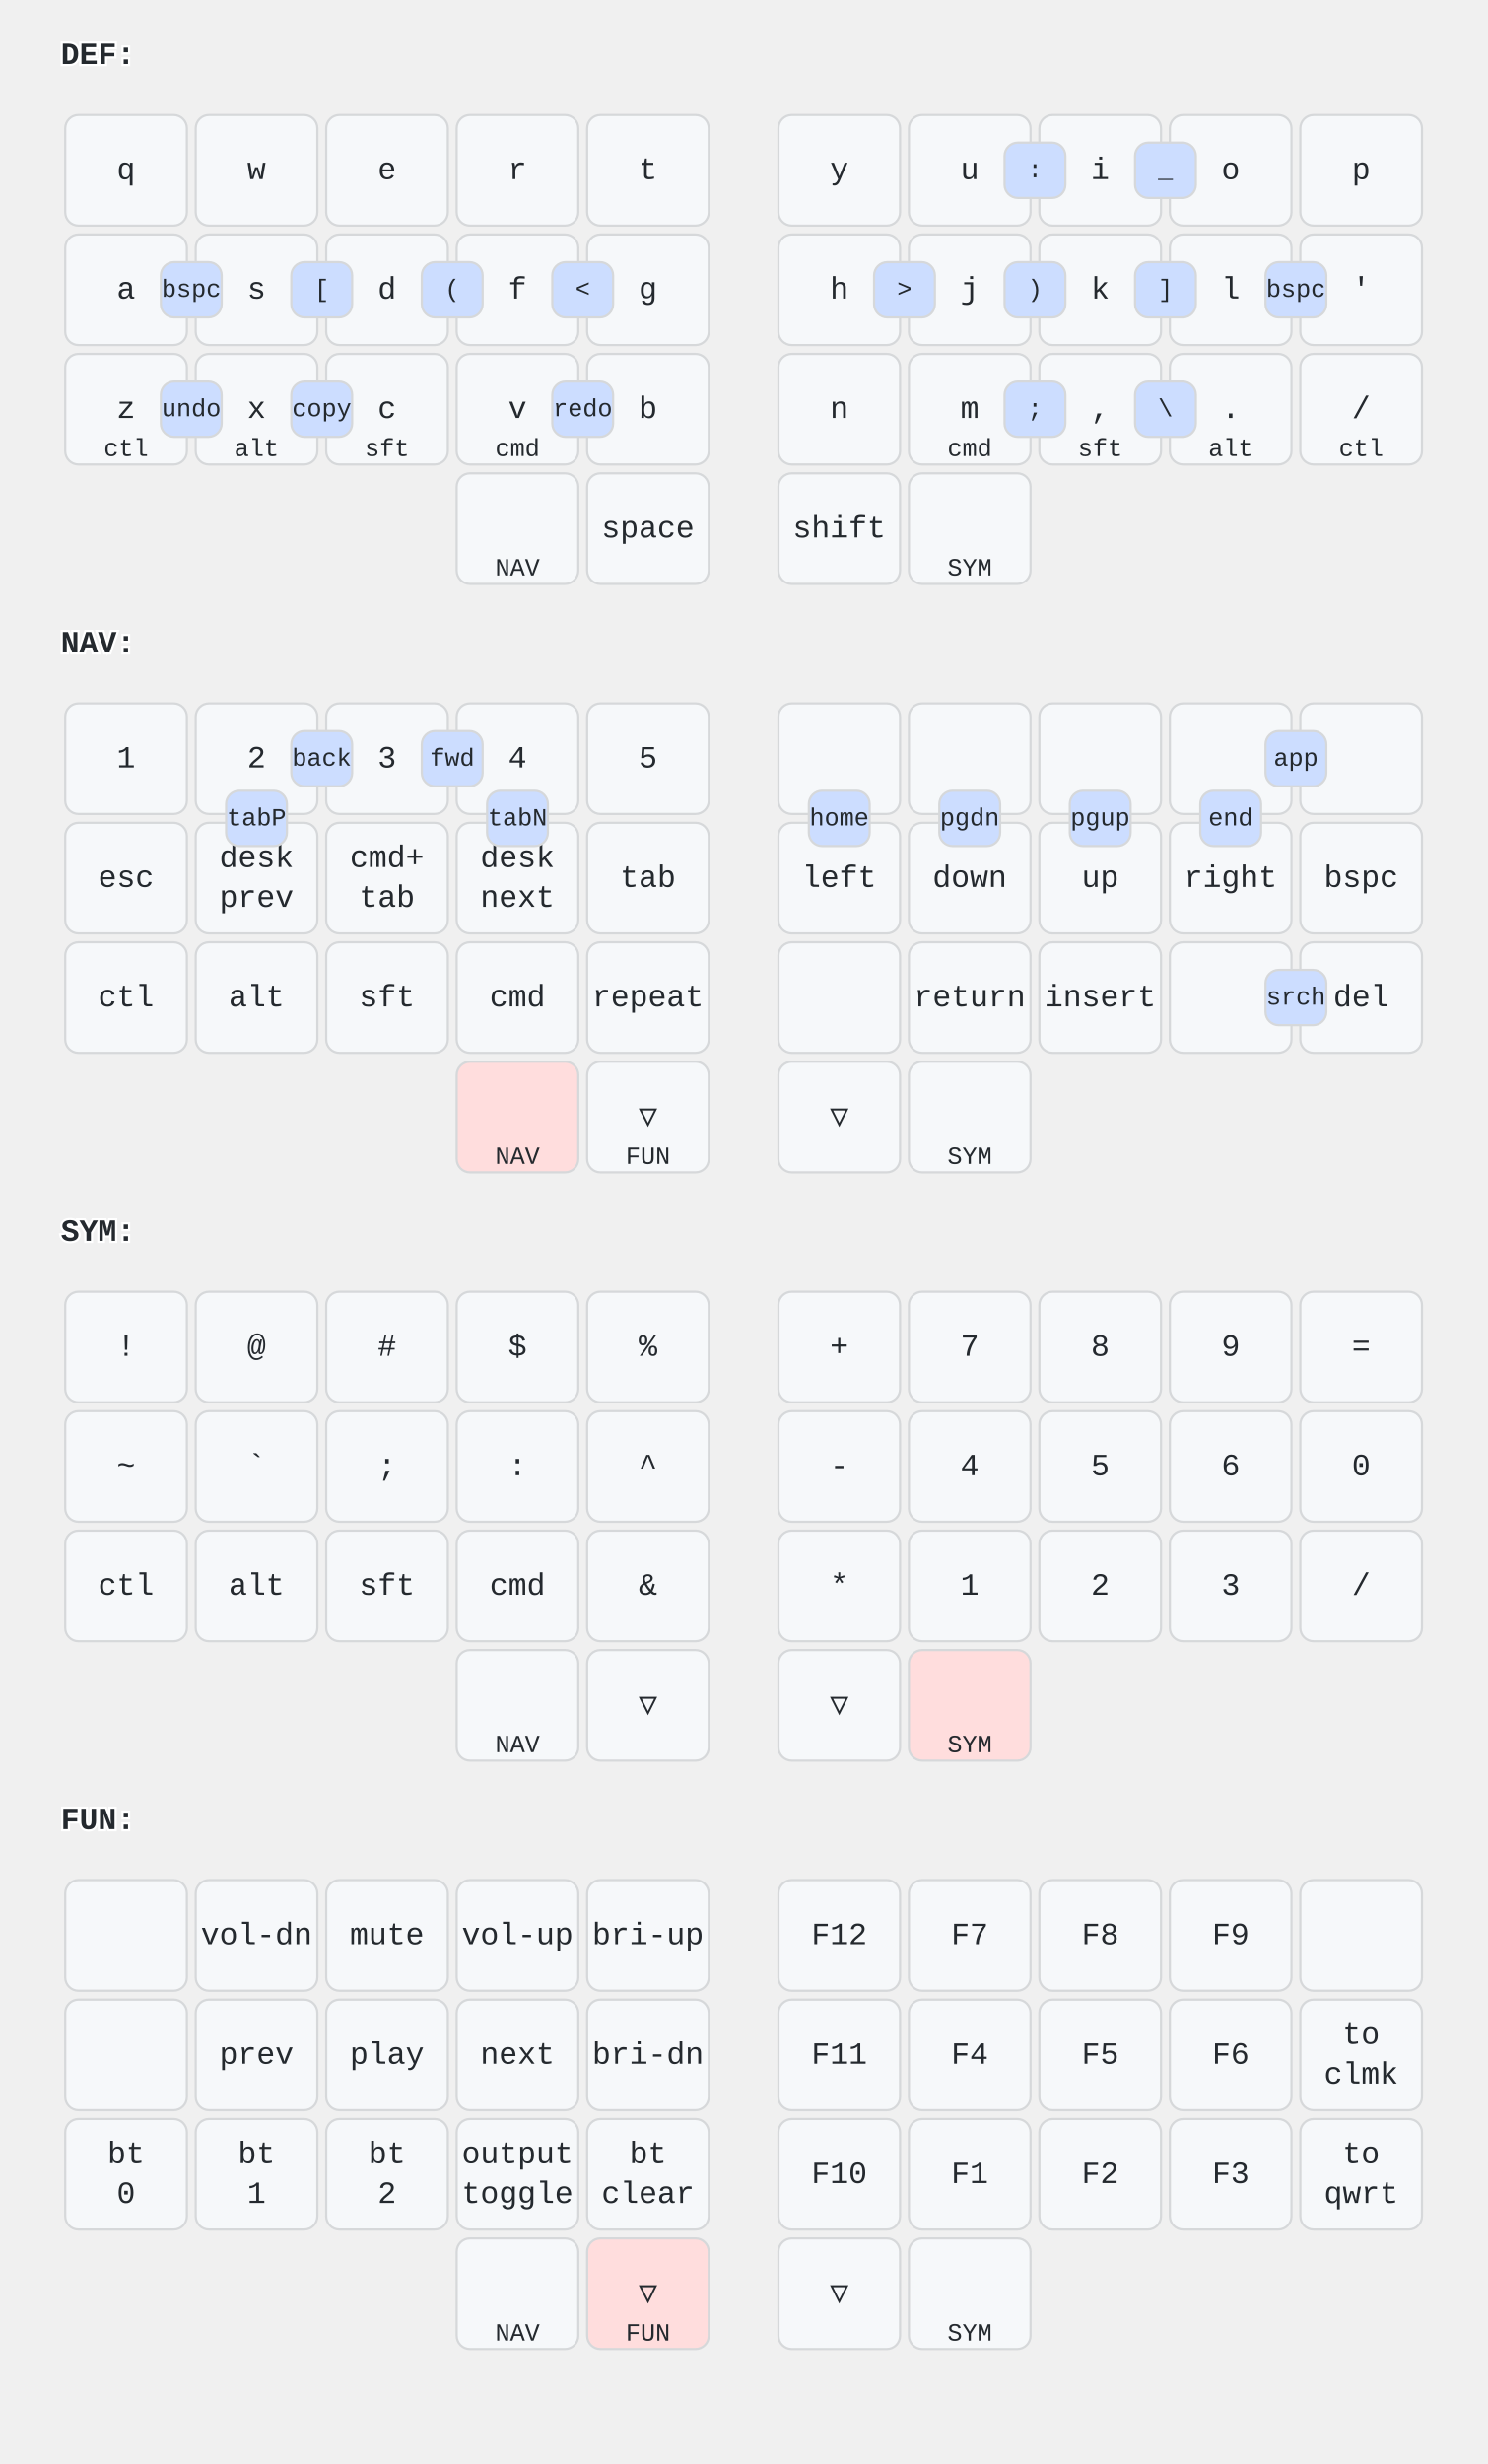
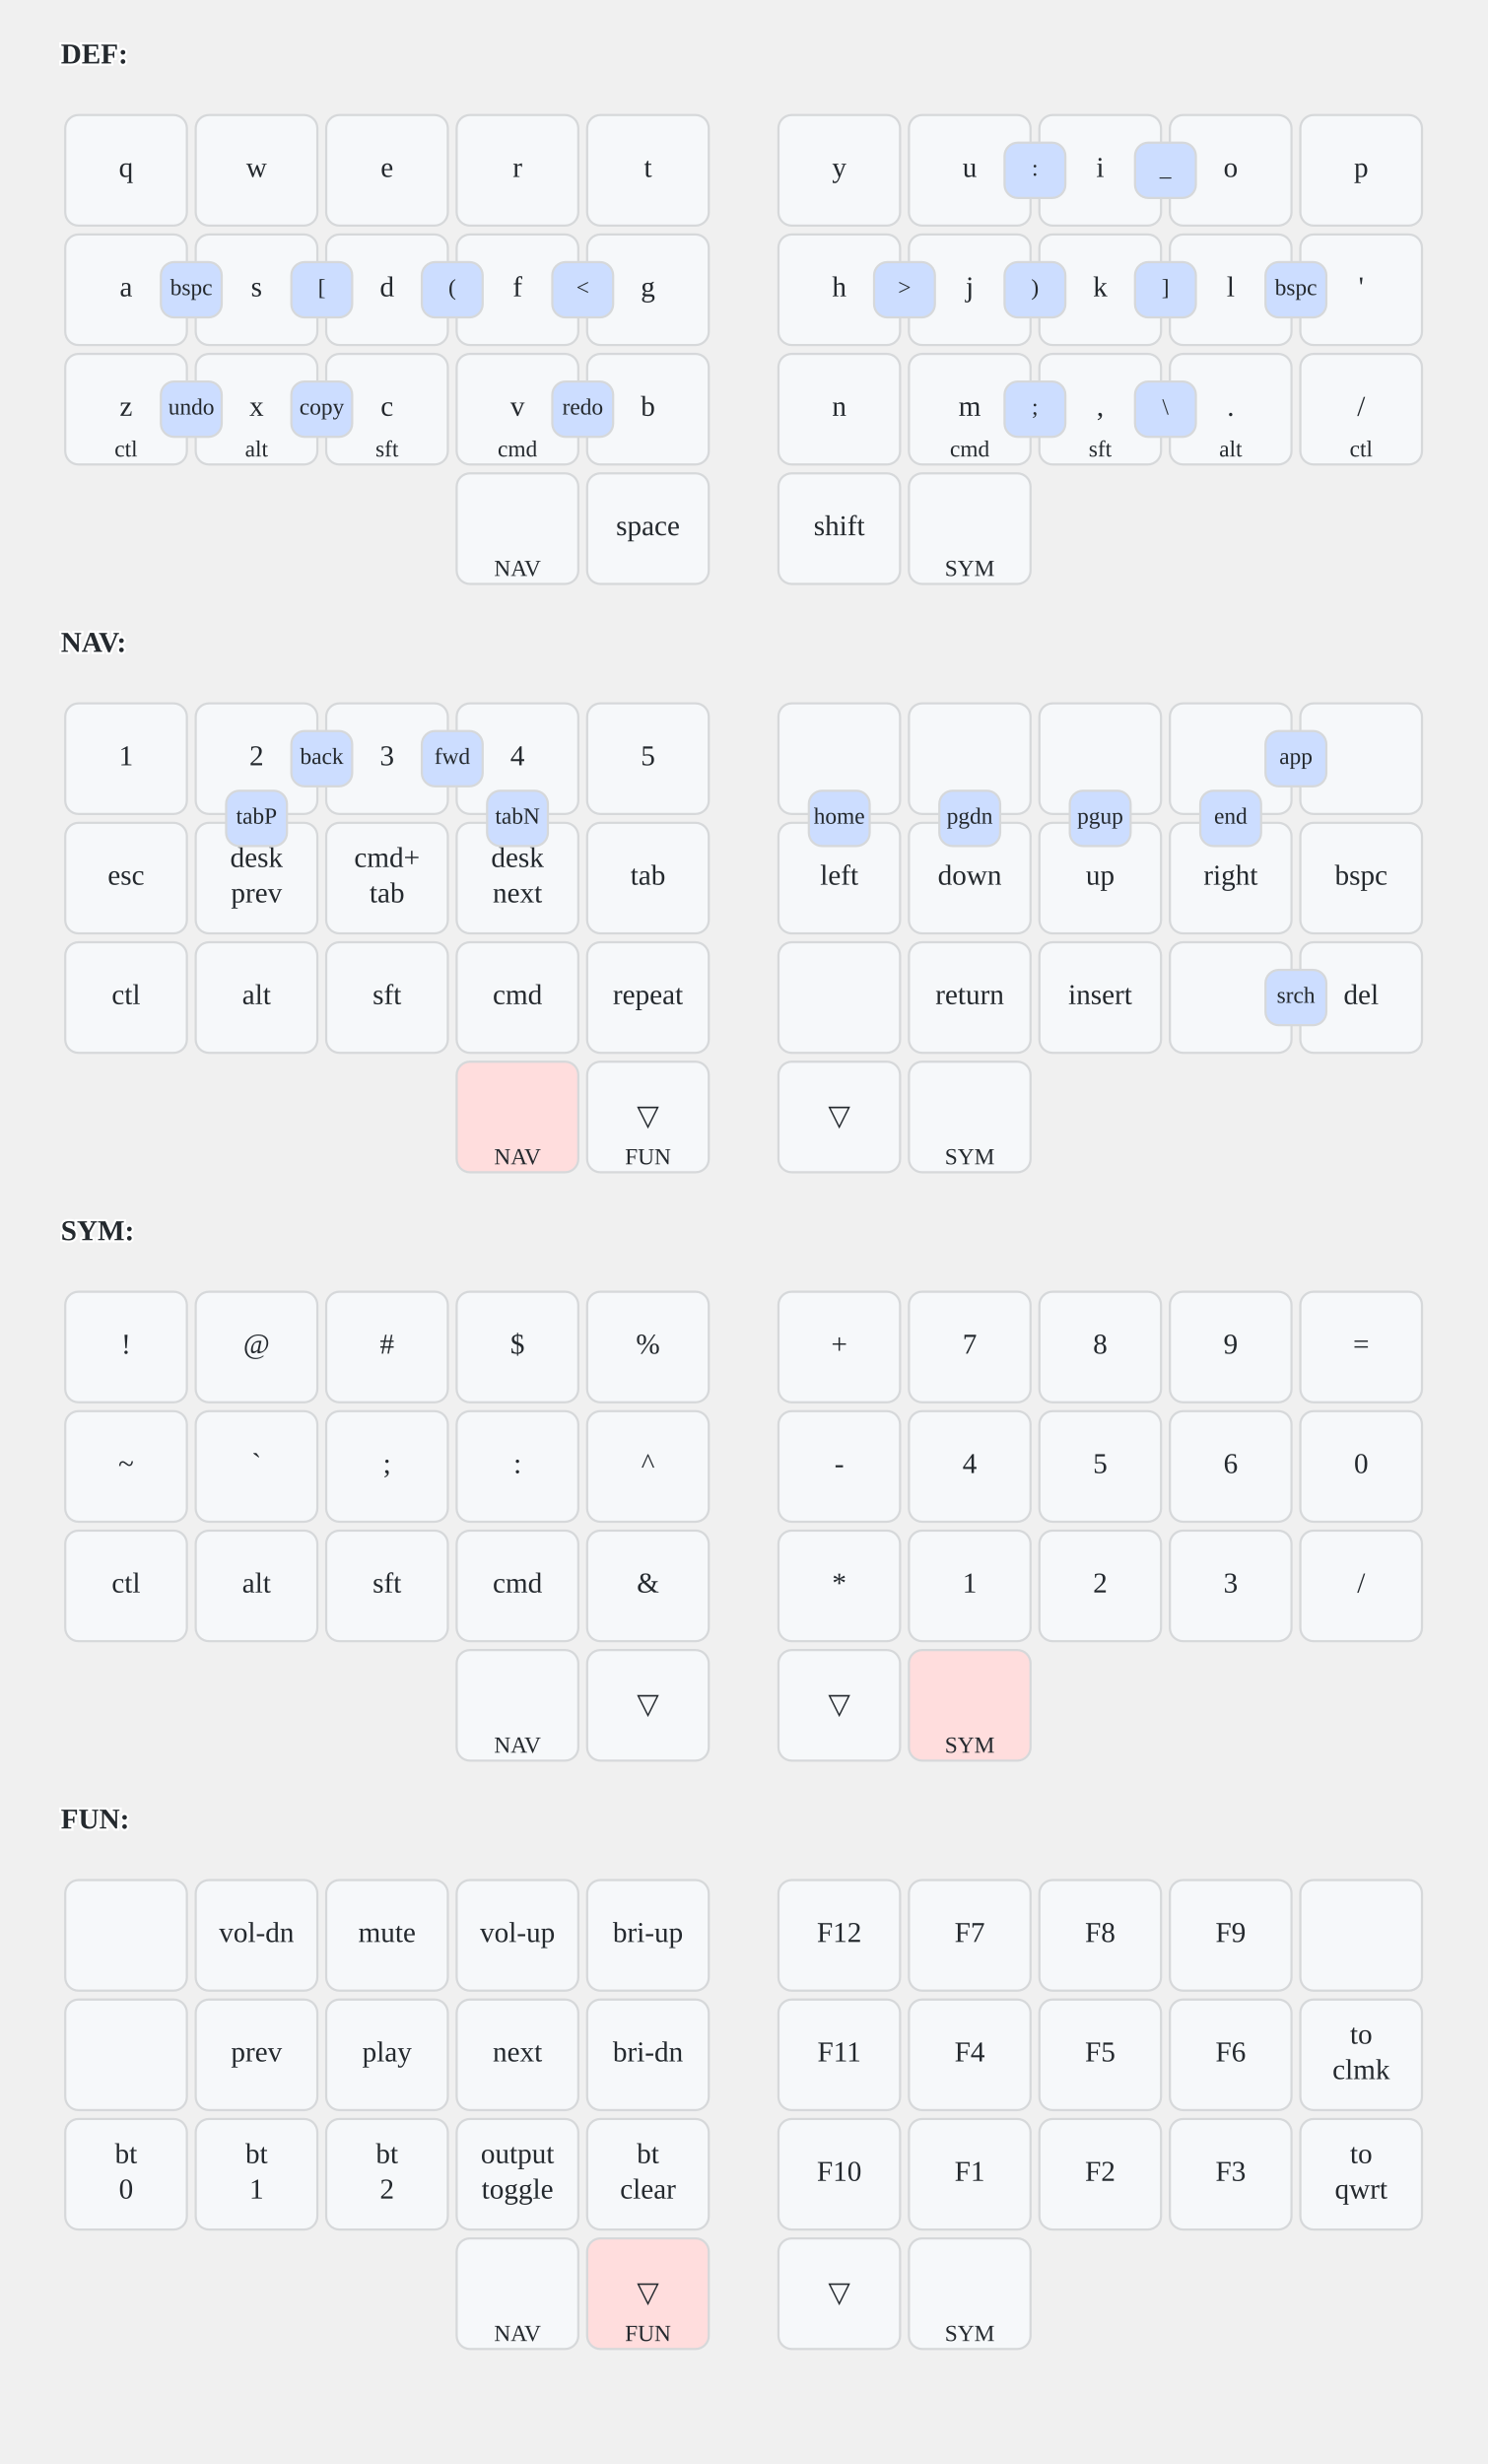
<svg xmlns="http://www.w3.org/2000/svg" width="672.5" height="1114" viewBox="0 0 672.5 1114">
  <style>
    svg {
-         font-family: SFMono-Regular,Consolas,Liberation Mono,Menlo,monospace;
-         font-size: 14px;
+         font-family: inherit;
+         font-size: 13px;
        font-kerning: normal;
        text-rendering: optimizeLegibility;
        fill: #24292e;
    }

    rect {
        fill: #f6f8fa;
        stroke: #d6d8da;
        stroke-width: 1;
    }

    .held {
        fill: #fdd;
    }

    .combo {
        fill: #cdf;
    }

    text {
        text-anchor: middle;
        dominant-baseline: middle;
    }

    .label {
        font-weight: bold;
        text-anchor: start;
        stroke: white;
        stroke-width: 2;
        paint-order: stroke;
    }

    .small {
        font-size: 80%;
    }
</style>
  <text x="27.5" y="25.0" class="label">DEF:</text>
  <rect rx="6" ry="6" x="29.5" y="52" width="55" height="50" />
  <text x="57.0" y="77.0">q</text>
  <rect rx="6" ry="6" x="88.5" y="52" width="55" height="50" />
  <text x="116.0" y="77.0">w</text>
  <rect rx="6" ry="6" x="147.5" y="52" width="55" height="50" />
  <text x="175.0" y="77.0">e</text>
  <rect rx="6" ry="6" x="206.5" y="52" width="55" height="50" />
  <text x="234.0" y="77.0">r</text>
  <rect rx="6" ry="6" x="265.5" y="52" width="55" height="50" />
  <text x="293.0" y="77.0">t</text>
  <rect rx="6" ry="6" x="29.5" y="106" width="55" height="50" />
  <text x="57.0" y="131.0">a</text>
  <rect rx="6" ry="6" x="88.5" y="106" width="55" height="50" />
  <text x="116.0" y="131.0">s</text>
  <rect rx="6" ry="6" x="147.5" y="106" width="55" height="50" />
  <text x="175.0" y="131.0">d</text>
  <rect rx="6" ry="6" x="206.5" y="106" width="55" height="50" />
  <text x="234.0" y="131.0">f</text>
  <rect rx="6" ry="6" x="265.5" y="106" width="55" height="50" />
  <text x="293.0" y="131.0">g</text>
  <rect rx="6" ry="6" x="29.5" y="160" width="55" height="50" />
  <text x="57.0" y="185.0">z</text>
-   <text x="57.0" y="203.0" class="small">ctl</text>
+   <text x="57.0" y="204.0" class="small">ctl</text>
  <rect rx="6" ry="6" x="88.5" y="160" width="55" height="50" />
  <text x="116.0" y="185.0">x</text>
-   <text x="116.0" y="203.0" class="small">alt</text>
+   <text x="116.0" y="204.0" class="small">alt</text>
  <rect rx="6" ry="6" x="147.5" y="160" width="55" height="50" />
  <text x="175.0" y="185.0">c</text>
-   <text x="175.0" y="203.0" class="small">sft</text>
+   <text x="175.0" y="204.0" class="small">sft</text>
  <rect rx="6" ry="6" x="206.5" y="160" width="55" height="50" />
  <text x="234.0" y="185.0">v</text>
-   <text x="234.0" y="203.0" class="small">cmd</text>
+   <text x="234.0" y="204.0" class="small">cmd</text>
  <rect rx="6" ry="6" x="265.5" y="160" width="55" height="50" />
  <text x="293.0" y="185.0">b</text>
  <rect rx="6" ry="6" x="352.0" y="52" width="55" height="50" />
  <text x="379.5" y="77.0">y</text>
  <rect rx="6" ry="6" x="411.0" y="52" width="55" height="50" />
  <text x="438.5" y="77.0">u</text>
  <rect rx="6" ry="6" x="470.0" y="52" width="55" height="50" />
  <text x="497.5" y="77.0">i</text>
  <rect rx="6" ry="6" x="529.0" y="52" width="55" height="50" />
  <text x="556.5" y="77.0">o</text>
  <rect rx="6" ry="6" x="588.0" y="52" width="55" height="50" />
  <text x="615.5" y="77.0">p</text>
  <rect rx="6" ry="6" x="352.0" y="106" width="55" height="50" />
  <text x="379.5" y="131.0">h</text>
  <rect rx="6" ry="6" x="411.0" y="106" width="55" height="50" />
  <text x="438.5" y="131.0">j</text>
  <rect rx="6" ry="6" x="470.0" y="106" width="55" height="50" />
  <text x="497.5" y="131.0">k</text>
  <rect rx="6" ry="6" x="529.0" y="106" width="55" height="50" />
  <text x="556.5" y="131.0">l</text>
  <rect rx="6" ry="6" x="588.0" y="106" width="55" height="50" />
  <text x="615.5" y="131.0">'</text>
  <rect rx="6" ry="6" x="352.0" y="160" width="55" height="50" />
  <text x="379.5" y="185.0">n</text>
  <rect rx="6" ry="6" x="411.0" y="160" width="55" height="50" />
  <text x="438.5" y="185.0">m</text>
-   <text x="438.5" y="203.0" class="small">cmd</text>
+   <text x="438.5" y="204.0" class="small">cmd</text>
  <rect rx="6" ry="6" x="470.0" y="160" width="55" height="50" />
  <text x="497.5" y="185.0">,</text>
-   <text x="497.5" y="203.0" class="small">sft</text>
+   <text x="497.5" y="204.0" class="small">sft</text>
  <rect rx="6" ry="6" x="529.0" y="160" width="55" height="50" />
  <text x="556.5" y="185.0">.</text>
-   <text x="556.5" y="203.0" class="small">alt</text>
+   <text x="556.5" y="204.0" class="small">alt</text>
  <rect rx="6" ry="6" x="588.0" y="160" width="55" height="50" />
  <text x="615.5" y="185.0">/</text>
-   <text x="615.5" y="203.0" class="small">ctl</text>
+   <text x="615.5" y="204.0" class="small">ctl</text>
  <rect rx="6" ry="6" x="206.5" y="214" width="55" height="50" />
-   <text x="234.0" y="257.0" class="small">NAV</text>
+   <text x="234.0" y="258.0" class="small">NAV</text>
  <rect rx="6" ry="6" x="265.5" y="214" width="55" height="50" />
  <text x="293.0" y="239.0">space</text>
  <rect rx="6" ry="6" x="352.0" y="214" width="55" height="50" />
  <text x="379.5" y="239.0">shift</text>
  <rect rx="6" ry="6" x="411.0" y="214" width="55" height="50" />
-   <text x="438.5" y="257.0" class="small">SYM</text>
+   <text x="438.5" y="258.0" class="small">SYM</text>
  <rect rx="6" ry="6" x="190.75" y="118.5" width="27.5" height="25.0" class="combo" />
  <text x="204.5" y="131.0" class="small">(</text>
  <rect rx="6" ry="6" x="454.25" y="118.5" width="27.5" height="25.0" class="combo" />
  <text x="468.0" y="131.0" class="small">)</text>
  <rect rx="6" ry="6" x="131.75" y="118.5" width="27.5" height="25.0" class="combo" />
  <text x="145.5" y="131.0" class="small">[</text>
  <rect rx="6" ry="6" x="513.25" y="118.5" width="27.5" height="25.0" class="combo" />
  <text x="527.0" y="131.0" class="small">]</text>
  <rect rx="6" ry="6" x="249.75" y="118.5" width="27.5" height="25.0" class="combo" />
  <text x="263.5" y="131.0" class="small">&lt;</text>
  <rect rx="6" ry="6" x="395.25" y="118.5" width="27.5" height="25.0" class="combo" />
  <text x="409.0" y="131.0" class="small">&gt;</text>
  <rect rx="6" ry="6" x="454.25" y="64.5" width="27.5" height="25.0" class="combo" />
  <text x="468.0" y="77.0" class="small">:</text>
  <rect rx="6" ry="6" x="454.25" y="172.5" width="27.5" height="25.0" class="combo" />
  <text x="468.0" y="185.0" class="small">;</text>
  <rect rx="6" ry="6" x="513.25" y="64.5" width="27.5" height="25.0" class="combo" />
  <text x="527.0" y="77.0" class="small">_</text>
  <rect rx="6" ry="6" x="513.25" y="172.5" width="27.5" height="25.0" class="combo" />
  <text x="527.0" y="185.0" class="small">\</text>
  <rect rx="6" ry="6" x="72.75" y="118.5" width="27.5" height="25.0" class="combo" />
  <text x="86.5" y="131.0" class="small">bspc</text>
  <rect rx="6" ry="6" x="572.25" y="118.5" width="27.5" height="25.0" class="combo" />
  <text x="586.0" y="131.0" class="small">bspc</text>
  <rect rx="6" ry="6" x="131.75" y="172.5" width="27.5" height="25.0" class="combo" />
  <text x="145.5" y="185.0" class="small">copy</text>
  <rect rx="6" ry="6" x="72.75" y="172.5" width="27.5" height="25.0" class="combo" />
  <text x="86.5" y="185.0" class="small">undo</text>
  <rect rx="6" ry="6" x="249.75" y="172.5" width="27.5" height="25.0" class="combo" />
  <text x="263.5" y="185.0" class="small">redo</text>
  <text x="27.5" y="291.0" class="label">NAV:</text>
  <rect rx="6" ry="6" x="29.5" y="318" width="55" height="50" />
  <text x="57.0" y="343.0">1</text>
  <rect rx="6" ry="6" x="88.5" y="318" width="55" height="50" />
  <text x="116.0" y="343.0">2</text>
  <rect rx="6" ry="6" x="147.5" y="318" width="55" height="50" />
  <text x="175.0" y="343.0">3</text>
  <rect rx="6" ry="6" x="206.5" y="318" width="55" height="50" />
  <text x="234.0" y="343.0">4</text>
  <rect rx="6" ry="6" x="265.5" y="318" width="55" height="50" />
  <text x="293.0" y="343.0">5</text>
  <rect rx="6" ry="6" x="29.5" y="372" width="55" height="50" />
  <text x="57.0" y="397.0">esc</text>
  <rect rx="6" ry="6" x="88.5" y="372" width="55" height="50" />
-   <text x="116.0" y="388.0">desk</text>
-   <text x="116.0" y="406.0">prev</text>
+   <text x="116.0" y="389.0">desk</text>
+   <text x="116.0" y="405.0">prev</text>
  <rect rx="6" ry="6" x="147.5" y="372" width="55" height="50" />
-   <text x="175.0" y="388.0">cmd+</text>
-   <text x="175.0" y="406.0">tab</text>
+   <text x="175.0" y="389.0">cmd+</text>
+   <text x="175.0" y="405.0">tab</text>
  <rect rx="6" ry="6" x="206.5" y="372" width="55" height="50" />
-   <text x="234.0" y="388.0">desk</text>
-   <text x="234.0" y="406.0">next</text>
+   <text x="234.0" y="389.0">desk</text>
+   <text x="234.0" y="405.0">next</text>
  <rect rx="6" ry="6" x="265.5" y="372" width="55" height="50" />
  <text x="293.0" y="397.0">tab</text>
  <rect rx="6" ry="6" x="29.5" y="426" width="55" height="50" />
  <text x="57.0" y="451.0">ctl</text>
  <rect rx="6" ry="6" x="88.5" y="426" width="55" height="50" />
  <text x="116.0" y="451.0">alt</text>
  <rect rx="6" ry="6" x="147.5" y="426" width="55" height="50" />
  <text x="175.0" y="451.0">sft</text>
  <rect rx="6" ry="6" x="206.5" y="426" width="55" height="50" />
  <text x="234.0" y="451.0">cmd</text>
  <rect rx="6" ry="6" x="265.5" y="426" width="55" height="50" />
  <text x="293.0" y="451.0">repeat</text>
  <rect rx="6" ry="6" x="352.0" y="318" width="55" height="50" />
  <rect rx="6" ry="6" x="411.0" y="318" width="55" height="50" />
  <rect rx="6" ry="6" x="470.0" y="318" width="55" height="50" />
  <rect rx="6" ry="6" x="529.0" y="318" width="55" height="50" />
  <rect rx="6" ry="6" x="588.0" y="318" width="55" height="50" />
  <rect rx="6" ry="6" x="352.0" y="372" width="55" height="50" />
  <text x="379.5" y="397.0">left</text>
  <rect rx="6" ry="6" x="411.0" y="372" width="55" height="50" />
  <text x="438.5" y="397.0">down</text>
  <rect rx="6" ry="6" x="470.0" y="372" width="55" height="50" />
  <text x="497.5" y="397.0">up</text>
  <rect rx="6" ry="6" x="529.0" y="372" width="55" height="50" />
  <text x="556.5" y="397.0">right</text>
  <rect rx="6" ry="6" x="588.0" y="372" width="55" height="50" />
  <text x="615.5" y="397.0">bspc</text>
  <rect rx="6" ry="6" x="352.0" y="426" width="55" height="50" />
  <rect rx="6" ry="6" x="411.0" y="426" width="55" height="50" />
  <text x="438.5" y="451.0">return</text>
  <rect rx="6" ry="6" x="470.0" y="426" width="55" height="50" />
  <text x="497.5" y="451.0">insert</text>
  <rect rx="6" ry="6" x="529.0" y="426" width="55" height="50" />
  <rect rx="6" ry="6" x="588.0" y="426" width="55" height="50" />
  <text x="615.5" y="451.0">del</text>
  <rect rx="6" ry="6" x="206.5" y="480" width="55" height="50" class="held" />
-   <text x="234.0" y="523.0" class="small">NAV</text>
+   <text x="234.0" y="524.0" class="small">NAV</text>
  <rect rx="6" ry="6" x="265.5" y="480" width="55" height="50" />
  <text x="293.0" y="505.0">▽</text>
-   <text x="293.0" y="523.0" class="small">FUN</text>
+   <text x="293.0" y="524.0" class="small">FUN</text>
  <rect rx="6" ry="6" x="352.0" y="480" width="55" height="50" />
  <text x="379.5" y="505.0">▽</text>
  <rect rx="6" ry="6" x="411.0" y="480" width="55" height="50" />
-   <text x="438.5" y="523.0" class="small">SYM</text>
+   <text x="438.5" y="524.0" class="small">SYM</text>
  <rect rx="6" ry="6" x="483.75" y="357.5" width="27.5" height="25.0" class="combo" />
  <text x="497.5" y="370.0" class="small">pgup</text>
  <rect rx="6" ry="6" x="424.75" y="357.5" width="27.5" height="25.0" class="combo" />
  <text x="438.5" y="370.0" class="small">pgdn</text>
  <rect rx="6" ry="6" x="365.75" y="357.5" width="27.5" height="25.0" class="combo" />
  <text x="379.5" y="370.0" class="small">home</text>
  <rect rx="6" ry="6" x="542.75" y="357.5" width="27.5" height="25.0" class="combo" />
  <text x="556.5" y="370.0" class="small">end</text>
  <rect rx="6" ry="6" x="572.25" y="330.5" width="27.5" height="25.0" class="combo" />
  <text x="586.0" y="343.0" class="small">app</text>
  <rect rx="6" ry="6" x="131.75" y="330.5" width="27.5" height="25.0" class="combo" />
  <text x="145.5" y="343.0" class="small">back</text>
  <rect rx="6" ry="6" x="190.75" y="330.5" width="27.5" height="25.0" class="combo" />
  <text x="204.5" y="343.0" class="small">fwd</text>
  <rect rx="6" ry="6" x="102.25" y="357.5" width="27.5" height="25.0" class="combo" />
  <text x="116.0" y="370.0" class="small">tabP</text>
  <rect rx="6" ry="6" x="220.25" y="357.5" width="27.5" height="25.0" class="combo" />
  <text x="234.0" y="370.0" class="small">tabN</text>
  <rect rx="6" ry="6" x="572.25" y="438.5" width="27.5" height="25.0" class="combo" />
  <text x="586.0" y="451.0" class="small">srch</text>
  <text x="27.5" y="557.0" class="label">SYM:</text>
  <rect rx="6" ry="6" x="29.5" y="584" width="55" height="50" />
  <text x="57.0" y="609.0">!</text>
  <rect rx="6" ry="6" x="88.5" y="584" width="55" height="50" />
  <text x="116.0" y="609.0">@</text>
  <rect rx="6" ry="6" x="147.5" y="584" width="55" height="50" />
  <text x="175.0" y="609.0">#</text>
  <rect rx="6" ry="6" x="206.5" y="584" width="55" height="50" />
  <text x="234.0" y="609.0">$</text>
  <rect rx="6" ry="6" x="265.5" y="584" width="55" height="50" />
  <text x="293.0" y="609.0">%</text>
  <rect rx="6" ry="6" x="29.5" y="638" width="55" height="50" />
  <text x="57.0" y="663.0">~</text>
  <rect rx="6" ry="6" x="88.5" y="638" width="55" height="50" />
  <text x="116.0" y="663.0">`</text>
  <rect rx="6" ry="6" x="147.5" y="638" width="55" height="50" />
  <text x="175.0" y="663.0">;</text>
  <rect rx="6" ry="6" x="206.5" y="638" width="55" height="50" />
  <text x="234.0" y="663.0">:</text>
  <rect rx="6" ry="6" x="265.5" y="638" width="55" height="50" />
  <text x="293.0" y="663.0">^</text>
  <rect rx="6" ry="6" x="29.5" y="692" width="55" height="50" />
  <text x="57.0" y="717.0">ctl</text>
  <rect rx="6" ry="6" x="88.5" y="692" width="55" height="50" />
  <text x="116.0" y="717.0">alt</text>
  <rect rx="6" ry="6" x="147.5" y="692" width="55" height="50" />
  <text x="175.0" y="717.0">sft</text>
  <rect rx="6" ry="6" x="206.5" y="692" width="55" height="50" />
  <text x="234.0" y="717.0">cmd</text>
  <rect rx="6" ry="6" x="265.5" y="692" width="55" height="50" />
  <text x="293.0" y="717.0">&amp;</text>
  <rect rx="6" ry="6" x="352.0" y="584" width="55" height="50" />
  <text x="379.5" y="609.0">+</text>
  <rect rx="6" ry="6" x="411.0" y="584" width="55" height="50" />
  <text x="438.5" y="609.0">7</text>
  <rect rx="6" ry="6" x="470.0" y="584" width="55" height="50" />
  <text x="497.5" y="609.0">8</text>
  <rect rx="6" ry="6" x="529.0" y="584" width="55" height="50" />
  <text x="556.5" y="609.0">9</text>
  <rect rx="6" ry="6" x="588.0" y="584" width="55" height="50" />
  <text x="615.5" y="609.0">=</text>
  <rect rx="6" ry="6" x="352.0" y="638" width="55" height="50" />
  <text x="379.5" y="663.0">-</text>
  <rect rx="6" ry="6" x="411.0" y="638" width="55" height="50" />
  <text x="438.5" y="663.0">4</text>
  <rect rx="6" ry="6" x="470.0" y="638" width="55" height="50" />
  <text x="497.5" y="663.0">5</text>
  <rect rx="6" ry="6" x="529.0" y="638" width="55" height="50" />
  <text x="556.5" y="663.0">6</text>
  <rect rx="6" ry="6" x="588.0" y="638" width="55" height="50" />
  <text x="615.5" y="663.0">0</text>
  <rect rx="6" ry="6" x="352.0" y="692" width="55" height="50" />
  <text x="379.5" y="717.0">*</text>
  <rect rx="6" ry="6" x="411.0" y="692" width="55" height="50" />
  <text x="438.5" y="717.0">1</text>
  <rect rx="6" ry="6" x="470.0" y="692" width="55" height="50" />
  <text x="497.5" y="717.0">2</text>
  <rect rx="6" ry="6" x="529.0" y="692" width="55" height="50" />
  <text x="556.5" y="717.0">3</text>
  <rect rx="6" ry="6" x="588.0" y="692" width="55" height="50" />
  <text x="615.5" y="717.0">/</text>
  <rect rx="6" ry="6" x="206.5" y="746" width="55" height="50" />
-   <text x="234.0" y="789.0" class="small">NAV</text>
+   <text x="234.0" y="790.0" class="small">NAV</text>
  <rect rx="6" ry="6" x="265.5" y="746" width="55" height="50" />
  <text x="293.0" y="771.0">▽</text>
  <rect rx="6" ry="6" x="352.0" y="746" width="55" height="50" />
  <text x="379.5" y="771.0">▽</text>
  <rect rx="6" ry="6" x="411.0" y="746" width="55" height="50" class="held" />
-   <text x="438.5" y="789.0" class="small">SYM</text>
+   <text x="438.5" y="790.0" class="small">SYM</text>
  <text x="27.5" y="823.0" class="label">FUN:</text>
  <rect rx="6" ry="6" x="29.5" y="850" width="55" height="50" />
  <rect rx="6" ry="6" x="88.5" y="850" width="55" height="50" />
  <text x="116.0" y="875.0">vol-dn</text>
  <rect rx="6" ry="6" x="147.5" y="850" width="55" height="50" />
  <text x="175.0" y="875.0">mute</text>
  <rect rx="6" ry="6" x="206.5" y="850" width="55" height="50" />
  <text x="234.0" y="875.0">vol-up</text>
  <rect rx="6" ry="6" x="265.5" y="850" width="55" height="50" />
  <text x="293.0" y="875.0">bri-up</text>
  <rect rx="6" ry="6" x="29.5" y="904" width="55" height="50" />
  <rect rx="6" ry="6" x="88.5" y="904" width="55" height="50" />
  <text x="116.0" y="929.0">prev</text>
  <rect rx="6" ry="6" x="147.5" y="904" width="55" height="50" />
  <text x="175.0" y="929.0">play</text>
  <rect rx="6" ry="6" x="206.5" y="904" width="55" height="50" />
  <text x="234.0" y="929.0">next</text>
  <rect rx="6" ry="6" x="265.5" y="904" width="55" height="50" />
  <text x="293.0" y="929.0">bri-dn</text>
  <rect rx="6" ry="6" x="29.5" y="958" width="55" height="50" />
-   <text x="57.0" y="974.0">bt</text>
-   <text x="57.0" y="992.0">0</text>
+   <text x="57.0" y="975.0">bt</text>
+   <text x="57.0" y="991.0">0</text>
  <rect rx="6" ry="6" x="88.5" y="958" width="55" height="50" />
-   <text x="116.0" y="974.0">bt</text>
-   <text x="116.0" y="992.0">1</text>
+   <text x="116.0" y="975.0">bt</text>
+   <text x="116.0" y="991.0">1</text>
  <rect rx="6" ry="6" x="147.5" y="958" width="55" height="50" />
-   <text x="175.0" y="974.0">bt</text>
-   <text x="175.0" y="992.0">2</text>
+   <text x="175.0" y="975.0">bt</text>
+   <text x="175.0" y="991.0">2</text>
  <rect rx="6" ry="6" x="206.5" y="958" width="55" height="50" />
-   <text x="234.0" y="974.0">output</text>
-   <text x="234.0" y="992.0">toggle</text>
+   <text x="234.0" y="975.0">output</text>
+   <text x="234.0" y="991.0">toggle</text>
  <rect rx="6" ry="6" x="265.5" y="958" width="55" height="50" />
-   <text x="293.0" y="974.0">bt</text>
-   <text x="293.0" y="992.0">clear</text>
+   <text x="293.0" y="975.0">bt</text>
+   <text x="293.0" y="991.0">clear</text>
  <rect rx="6" ry="6" x="352.0" y="850" width="55" height="50" />
  <text x="379.5" y="875.0">F12</text>
  <rect rx="6" ry="6" x="411.0" y="850" width="55" height="50" />
  <text x="438.5" y="875.0">F7</text>
  <rect rx="6" ry="6" x="470.0" y="850" width="55" height="50" />
  <text x="497.5" y="875.0">F8</text>
  <rect rx="6" ry="6" x="529.0" y="850" width="55" height="50" />
  <text x="556.5" y="875.0">F9</text>
  <rect rx="6" ry="6" x="588.0" y="850" width="55" height="50" />
  <rect rx="6" ry="6" x="352.0" y="904" width="55" height="50" />
  <text x="379.5" y="929.0">F11</text>
  <rect rx="6" ry="6" x="411.0" y="904" width="55" height="50" />
  <text x="438.5" y="929.0">F4</text>
  <rect rx="6" ry="6" x="470.0" y="904" width="55" height="50" />
  <text x="497.5" y="929.0">F5</text>
  <rect rx="6" ry="6" x="529.0" y="904" width="55" height="50" />
  <text x="556.5" y="929.0">F6</text>
  <rect rx="6" ry="6" x="588.0" y="904" width="55" height="50" />
-   <text x="615.5" y="920.0">to</text>
-   <text x="615.5" y="938.0">clmk</text>
+   <text x="615.5" y="921.0">to</text>
+   <text x="615.5" y="937.0">clmk</text>
  <rect rx="6" ry="6" x="352.0" y="958" width="55" height="50" />
  <text x="379.5" y="983.0">F10</text>
  <rect rx="6" ry="6" x="411.0" y="958" width="55" height="50" />
  <text x="438.5" y="983.0">F1</text>
  <rect rx="6" ry="6" x="470.0" y="958" width="55" height="50" />
  <text x="497.5" y="983.0">F2</text>
  <rect rx="6" ry="6" x="529.0" y="958" width="55" height="50" />
  <text x="556.5" y="983.0">F3</text>
  <rect rx="6" ry="6" x="588.0" y="958" width="55" height="50" />
-   <text x="615.5" y="974.0">to</text>
-   <text x="615.5" y="992.0">qwrt</text>
+   <text x="615.5" y="975.0">to</text>
+   <text x="615.5" y="991.0">qwrt</text>
  <rect rx="6" ry="6" x="206.5" y="1012" width="55" height="50" />
-   <text x="234.0" y="1055.0" class="small">NAV</text>
+   <text x="234.0" y="1056.0" class="small">NAV</text>
  <rect rx="6" ry="6" x="265.5" y="1012" width="55" height="50" class="held" />
  <text x="293.0" y="1037.0">▽</text>
-   <text x="293.0" y="1055.0" class="small">FUN</text>
+   <text x="293.0" y="1056.0" class="small">FUN</text>
  <rect rx="6" ry="6" x="352.0" y="1012" width="55" height="50" />
  <text x="379.5" y="1037.0">▽</text>
  <rect rx="6" ry="6" x="411.0" y="1012" width="55" height="50" />
-   <text x="438.5" y="1055.0" class="small">SYM</text>
+   <text x="438.5" y="1056.0" class="small">SYM</text>
</svg>
